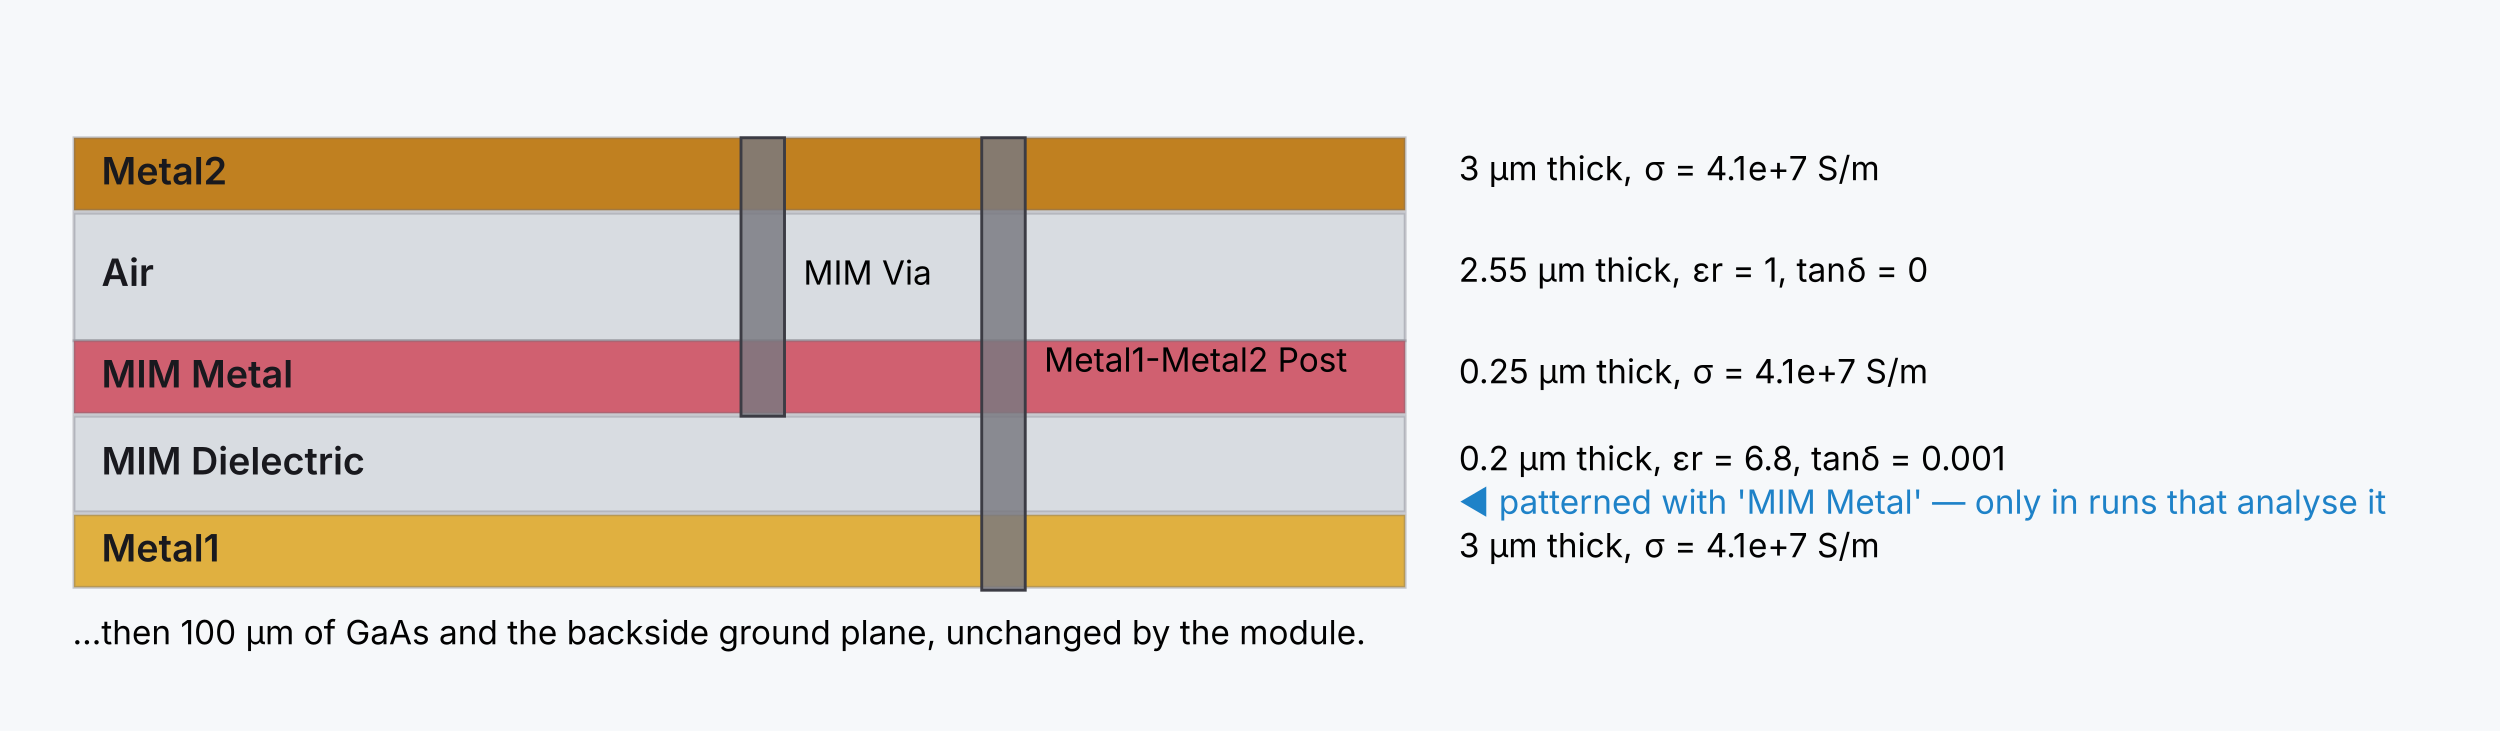
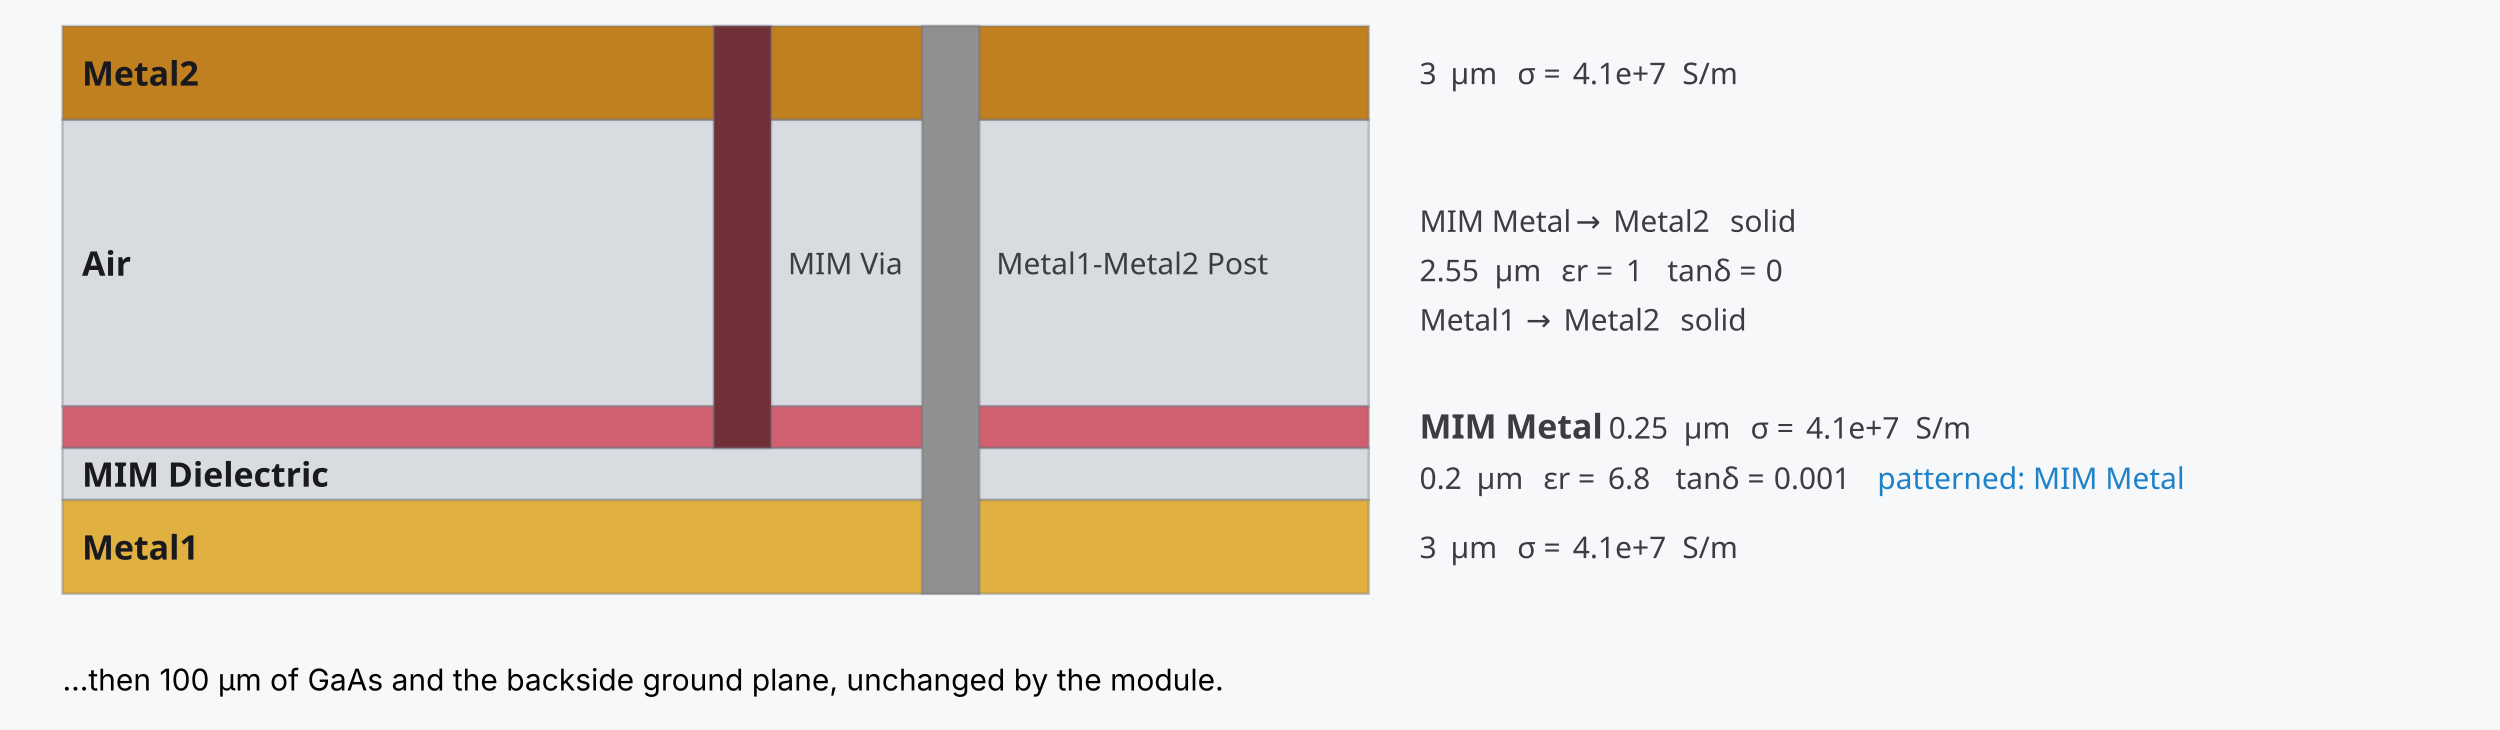
- <svg xmlns="http://www.w3.org/2000/svg" width="862" height="252" viewBox="0 0 862 252">
-   <rect fill="white" width="862" height="252" />
-   <rect fill="#F6F8FA" width="862" height="252" />
-   <rect fill="#C08020" transform="translate(25 47)" x="0.5" y="0.5" width="459" height="25" />
-   <rect fill="none" stroke="#6E6E78" stroke-width="1" stroke-miterlimit="10" stroke-opacity="0.353" transform="translate(25 47)" x="0.5" y="0.5" width="459" height="25" />
+ <svg xmlns="http://www.w3.org/2000/svg" width="960" height="280" viewBox="0 0 960 280">
+   <rect fill="white" width="960" height="280" />
+   <rect fill="#F6F8FA" width="960" height="280" />
+   <rect fill="#C08020" x="24" y="10" width="501.6" height="36" />
+   <rect fill="none" stroke="#6E6E78" stroke-width="1" stroke-miterlimit="4" stroke-opacity="0.353" x="24" y="10" width="501.6" height="36" />
+   <rect fill="#788291" fill-opacity="0.235" x="24" y="46" width="501.6" height="110" />
+   <rect fill="none" stroke="#6E6E78" stroke-width="1" stroke-miterlimit="4" stroke-opacity="0.353" x="24" y="46" width="501.6" height="110" />
+   <rect fill="#D06070" x="24" y="156" width="501.6" height="16" />
+   <rect fill="none" stroke="#6E6E78" stroke-width="1" stroke-miterlimit="4" stroke-opacity="0.353" x="24" y="156" width="501.6" height="16" />
+   <rect fill="#788291" fill-opacity="0.235" x="24" y="172" width="501.6" height="20" />
+   <rect fill="none" stroke="#6E6E78" stroke-width="1" stroke-miterlimit="4" stroke-opacity="0.353" x="24" y="172" width="501.6" height="20" />
+   <rect fill="#E0B040" x="24" y="192" width="501.6" height="36" />
+   <rect fill="none" stroke="#6E6E78" stroke-width="1" stroke-miterlimit="4" stroke-opacity="0.353" x="24" y="192" width="501.6" height="36" />
+   <rect fill="#909090" x="354.09" y="10" width="22" height="218" />
+   <rect fill="none" stroke="#6E6E78" stroke-width="1" stroke-miterlimit="4" stroke-opacity="0.353" x="354.09" y="10" width="22" height="218" />
+   <rect fill="#703038" x="274.08" y="10" width="22" height="162" />
+   <rect fill="none" stroke="#6E6E78" stroke-width="1" stroke-miterlimit="4" stroke-opacity="0.353" x="274.08" y="10" width="22" height="162" />
+   <text fill="#19191E" font-size="13" font-weight="600" font-family="IBM Plex Sans" x="31.5, 42.12, 49.38, 54.24, 61.5, 65.33" y="32.88">
+ 					Metal2
+ 			</text>
+   <text fill="#19191E" font-size="13" font-weight="600" font-family="IBM Plex Sans" x="31.5, 40.24, 43.81" y="105.88">
+ 					Air
+ 			</text>
+   <text fill="#19191E" font-size="13" font-weight="600" font-family="IBM Plex Sans" x="31.5, 42.12, 47.62, 58.24, 61.31, 70.27, 73.84, 81.1, 84.92, 92.17, 98.84, 103.7, 108.81, 112.39" y="186.88">
+ 					MIM Dielectric
+ 			</text>
+   <text fill="#19191E" font-size="13" font-weight="600" font-family="IBM Plex Sans" x="31.5, 42.12, 49.38, 54.24, 61.5, 65.33" y="214.88">
+ 					Metal1
+ 			</text>
+   <text fill="#3C3C42" font-size="11.5" font-family="IBM Plex Sans" x="545.1" y="32.31">
+ 					3
+ 			</text>
+   <text fill="#3C3C42" font-size="11.5" font-family="IBM Plex Sans" x="557, 563.59" y="32.31">
+ 					µm
+ 			</text>
+   <text fill="#3C3C42" font-size="11.5" font-family="IBM Plex Sans" x="582.63, 589.33, 592.05" y="32.31">
+ 					σ =
+ 			</text>
+   <text fill="#3C3C42" font-size="11.5" font-family="IBM Plex Sans" x="603.95, 610.85, 613.98, 620.88, 627.19, 634.09" y="32.31">
+ 					4.1e+7
+ 			</text>
+   <text fill="#3C3C42" font-size="11.5" font-family="IBM Plex Sans" x="645.99, 652.67, 657.08" y="32.31">
+ 					S/m
+ 			</text>
+   <text fill="#3C3C42" font-size="11.5" font-family="IBM Plex Sans" x="545.1, 552, 555.13, 562.03" y="107.98">
+ 					2.55
+ 			</text>
+   <text fill="#3C3C42" font-size="11.5" font-family="IBM Plex Sans" x="573.93, 580.52" y="107.98">
+ 					µm
+ 			</text>
+   <text fill="#3C3C42" font-size="11.5" font-family="IBM Plex Sans" x="599.56, 605.51, 609.73, 612.45" y="107.98">
+ 					εr =
+ 			</text>
+   <text fill="#3C3C42" font-size="11.5" font-family="IBM Plex Sans" x="624.35" y="107.98">
+ 					1
+ 			</text>
+   <text fill="#3C3C42" font-size="11.5" font-family="IBM Plex Sans" x="640.25, 644.29, 650.43, 656.96, 663.4, 666.11" y="107.98">
+ 					tanδ =
+ 			</text>
+   <text fill="#3C3C42" font-size="11.5" font-family="IBM Plex Sans" x="678.01" y="107.98">
+ 					0
+ 			</text>
+   <text fill="#3C3C42" font-size="13" font-weight="600" font-family="IBM Plex Sans" x="545.1, 555.72, 561.22, 571.84, 574.91, 585.53, 592.78, 597.65, 604.91" y="168.4">
+ 					MIM Metal
+ 			</text>
+   <text fill="#3C3C42" font-size="11.5" font-family="IBM Plex Sans" x="617.73, 624.64, 627.76, 634.66" y="168.4">
+ 					0.25
+ 			</text>
+   <text fill="#3C3C42" font-size="11.5" font-family="IBM Plex Sans" x="646.56, 653.15" y="168.4">
+ 					µm
+ 			</text>
+   <text fill="#3C3C42" font-size="11.5" font-family="IBM Plex Sans" x="672.19, 678.9, 681.61" y="168.4">
+ 					σ =
+ 			</text>
+   <text fill="#3C3C42" font-size="11.5" font-family="IBM Plex Sans" x="693.51, 700.41, 703.54, 710.44, 716.75, 723.65" y="168.4">
+ 					4.1e+7
+ 			</text>
+   <text fill="#3C3C42" font-size="11.5" font-family="IBM Plex Sans" x="735.55, 742.23, 746.64" y="168.4">
+ 					S/m
+ 			</text>
+   <text fill="#3C3C42" font-size="11.5" font-family="IBM Plex Sans" x="545.1, 552, 555.13" y="187.76">
+ 					0.2
+ 			</text>
+   <text fill="#3C3C42" font-size="11.5" font-family="IBM Plex Sans" x="567.03, 573.62" y="187.76">
+ 					µm
+ 			</text>
+   <text fill="#3C3C42" font-size="11.5" font-family="IBM Plex Sans" x="592.66, 598.61, 602.83, 605.55" y="187.76">
+ 					εr =
+ 			</text>
+   <text fill="#3C3C42" font-size="11.5" font-family="IBM Plex Sans" x="617.45, 624.35, 627.48" y="187.76">
+ 					6.8
+ 			</text>
+   <text fill="#3C3C42" font-size="11.5" font-family="IBM Plex Sans" x="643.38, 647.41, 653.55, 660.09, 666.53, 669.24" y="187.76">
+ 					tanδ =
+ 			</text>
+   <text fill="#3C3C42" font-size="11.5" font-family="IBM Plex Sans" x="681.14, 688.04, 691.17, 698.07, 704.97" y="187.76">
+ 					0.001
+ 			</text>
+   <text fill="#1E82C8" font-size="11.5" font-family="IBM Plex Sans" x="720.87, 727.54, 733.68, 737.72, 741.75, 748.07, 752.29, 758.82, 765.13, 771.8, 775.16, 777.87, 787.21, 791.81, 801.15, 803.86, 813.2, 819.51, 823.55, 829.69" y="187.76">
+ 					patterned: MIM Metal
+ 			</text>
+   <text fill="#3C3C42" font-size="11.5" font-family="IBM Plex Sans" x="545.1" y="214.31">
+ 					3
+ 			</text>
+   <text fill="#3C3C42" font-size="11.5" font-family="IBM Plex Sans" x="557, 563.59" y="214.31">
+ 					µm
+ 			</text>
+   <text fill="#3C3C42" font-size="11.5" font-family="IBM Plex Sans" x="582.63, 589.33, 592.05" y="214.31">
+ 					σ =
+ 			</text>
+   <text fill="#3C3C42" font-size="11.5" font-family="IBM Plex Sans" x="603.95, 610.85, 613.98, 620.88, 627.19, 634.09" y="214.31">
+ 					4.1e+7
+ 			</text>
+   <text fill="#3C3C42" font-size="11.5" font-family="IBM Plex Sans" x="645.99, 652.67, 657.08" y="214.31">
+ 					S/m
+ 			</text>
+   <text fill="#3C3C42" font-size="11.5" font-family="IBM Plex Sans" x="382.59, 391.93, 398.24, 402.28, 408.42, 411.55, 418.45, 423.03, 432.37, 438.69, 442.72, 448.86, 451.99, 458.89, 461.6, 468.57, 475.01, 480.61" y="105.31">
+ 					Metal1-Metal2 Post
+ 			</text>
+   <text fill="#3C3C42" font-size="11.5" font-family="IBM Plex Sans" x="545.1, 554.44, 560.75, 564.79, 570.93, 574.06" y="126.93">
+ 					Metal1
+ 			</text>
+   <text fill="#3C3C42" font-size="11.5" font-family="IBM Plex Sans" x="585.96" y="126.93">
+ 					→
+ 			</text>
+   <text fill="#3C3C42" font-size="11.5" font-family="IBM Plex Sans" x="600.39, 609.72, 616.04, 620.07, 626.22, 629.34" y="126.93">
+ 					Metal2
+ 			</text>
+   <text fill="#3C3C42" font-size="11.5" font-family="IBM Plex Sans" x="645.24, 650.84, 657.28, 660.41, 663.29" y="126.93">
+ 					solid
+ 			</text>
+   <text fill="#3C3C42" font-size="11.5" font-family="IBM Plex Sans" x="302.58, 311.92, 316.52, 325.85, 328.57, 335.57, 338.45" y="105.31">
+ 					MIM Via
+ 			</text>
+   <text fill="#3C3C42" font-size="11.5" font-family="IBM Plex Sans" x="545.1, 554.44, 559.04, 568.38, 571.09, 580.43, 586.74, 590.78, 596.92" y="89.03">
+ 					MIM Metal
+ 			</text>
+   <text fill="#3C3C42" font-size="11.5" font-family="IBM Plex Sans" x="605.05" y="89.03">
+ 					→
+ 			</text>
+   <text fill="#3C3C42" font-size="11.5" font-family="IBM Plex Sans" x="619.48, 628.82, 635.13, 639.16, 645.31, 648.43" y="89.03">
+ 					Metal2
+ 			</text>
+   <text fill="#3C3C42" font-size="11.5" font-family="IBM Plex Sans" x="664.33, 669.93, 676.37, 679.5, 682.38" y="89.03">
+ 					solid
+ 			</text>
  <clipPath id="stackup-mim_cl_0">
-     <rect x="35" y="51" width="44" height="16" />
+     <rect x="24" y="254" width="447" height="14" />
  </clipPath>
  <g clip-path="url(#stackup-mim_cl_0)">
-     <text fill="#19191E" transform="translate(35 51)" font-size="13" font-weight="600" font-family="Inter" x="0, 11.78, 19.49, 24.43, 31.9, 35.28" y="12.59">
- 						Metal2
- 				</text>
-   </g>
-   <clipPath id="stackup-mim_cl_1">
-     <rect x="503" y="51" width="145" height="14" />
-   </clipPath>
-   <g clip-path="url(#stackup-mim_cl_1)">
-     <text fill="#010101" transform="translate(503 51)" font-size="11.5" font-family="Inter" x="0, 7.32, 10.55, 17.71, 27.7, 30.94, 35.25, 42.05, 44.77, 51.19, 57.45, 60.67" y="11.14">
- 						3 µm thick, 
- 				</text>
-     <text fill="#010101" transform="translate(566.9 51)" font-size="11.5" font-family="Inter" x="0, 7.25, 10.49, 18.07, 21.3, 28.29, 30.47" y="11.14">
- 						σ = 4.1
- 				</text>
-     <text fill="#010101" transform="translate(602.71 51)" font-size="11.5" font-family="Inter" x="0, 6.7, 14.02, 20.58, 23.82, 31.15, 35.25" y="11.14">
- 						e+7 S/m
- 				</text>
-   </g>
-   <rect fill="#788291" fill-opacity="0.235" transform="translate(25 73)" x="0.5" y="0.5" width="459" height="44" />
-   <rect fill="none" stroke="#6E6E78" stroke-width="1" stroke-miterlimit="10" stroke-opacity="0.353" transform="translate(25 73)" x="0.5" y="0.5" width="459" height="44" />
-   <clipPath id="stackup-mim_cl_2">
-     <rect x="35" y="86" width="18" height="16" />
-   </clipPath>
-   <g clip-path="url(#stackup-mim_cl_2)">
-     <text fill="#19191E" transform="translate(35 86)" font-size="13" font-weight="600" font-family="Inter" x="0, 9.45, 12.84" y="12.59">
- 						Air
- 				</text>
-   </g>
-   <clipPath id="stackup-mim_cl_3">
-     <rect x="503" y="86" width="162" height="14" />
-   </clipPath>
-   <g clip-path="url(#stackup-mim_cl_3)">
-     <text fill="#010101" transform="translate(503 86)" font-size="11.5" font-family="Inter" x="0, 6.96, 9.96, 16.96, 23.95, 27.18, 34.34, 44.33, 47.57, 51.88, 58.68, 61.4, 67.82, 74.08, 77.3" y="11.14">
- 						2.55 µm thick, 
- 				</text>
-     <text fill="#010101" transform="translate(583.53 86)" font-size="11.5" font-family="Inter" x="0" y="11.14">
- 						ε
- 				</text>
-     <text fill="#010101" transform="translate(589.79 86)" font-size="11.5" font-family="Inter" x="0, 4.28, 7.51, 15.09, 18.33, 23.18, 26.4, 29.63, 33.81, 40.3" y="11.14">
- 						r = 1, tan
- 				</text>
-     <text fill="#010101" transform="translate(636.82 86)" font-size="11.5" font-family="Inter" x="0, 6.21, 9.44, 17.02, 20.26" y="11.14">
- 						δ = 0
- 				</text>
-   </g>
-   <rect fill="#D06070" transform="translate(25 117)" x="0.5" y="0.5" width="459" height="25" />
-   <rect fill="none" stroke="#6E6E78" stroke-width="1" stroke-miterlimit="10" stroke-opacity="0.353" transform="translate(25 117)" x="0.5" y="0.5" width="459" height="25" />
-   <clipPath id="stackup-mim_cl_4">
-     <rect x="35" y="121" width="66" height="16" />
-   </clipPath>
-   <g clip-path="url(#stackup-mim_cl_4)">
-     <text fill="#19191E" transform="translate(35 121)" font-size="13" font-weight="600" font-family="Inter" x="0, 11.78, 15.35, 27.14, 30.36, 42.14, 49.85, 54.79, 62.26" y="12.59">
- 						MIM Metal
- 				</text>
-   </g>
-   <clipPath id="stackup-mim_cl_5">
-     <rect x="503" y="121" width="162" height="14" />
-   </clipPath>
-   <g clip-path="url(#stackup-mim_cl_5)">
-     <text fill="#010101" transform="translate(503 121)" font-size="11.5" font-family="Inter" x="0, 6.89, 10.06, 17.02, 24.01, 27.25, 34.4, 44.4, 47.63, 51.95, 58.74, 61.47, 67.89, 74.15, 77.36" y="11.14">
- 						0.25 µm thick, 
- 				</text>
-     <text fill="#010101" transform="translate(583.6 121)" font-size="11.5" font-family="Inter" x="0, 7.25, 10.49, 18.07, 21.3, 28.29, 30.47" y="11.14">
- 						σ = 4.1
- 				</text>
-     <text fill="#010101" transform="translate(619.41 121)" font-size="11.5" font-family="Inter" x="0, 6.7, 14.02, 20.58, 23.82, 31.15, 35.25" y="11.14">
- 						e+7 S/m
- 				</text>
-   </g>
-   <rect fill="#788291" fill-opacity="0.235" transform="translate(25 143)" x="0.5" y="0.5" width="459" height="33" />
-   <rect fill="none" stroke="#6E6E78" stroke-width="1" stroke-miterlimit="10" stroke-opacity="0.353" transform="translate(25 143)" x="0.5" y="0.5" width="459" height="33" />
-   <clipPath id="stackup-mim_cl_6">
-     <rect x="35" y="151" width="91" height="16" />
-   </clipPath>
-   <g clip-path="url(#stackup-mim_cl_6)">
-     <text fill="#19191E" transform="translate(35 151)" font-size="13" font-weight="600" font-family="Inter" x="0, 11.78, 15.35, 27.14, 30.36, 39.78, 43.17, 50.87, 54.26, 61.97, 69.47, 74.41, 79.57, 82.96" y="12.59">
- 						MIM Dielectric
- 				</text>
-   </g>
-   <clipPath id="stackup-mim_cl_7">
-     <rect x="503" y="151" width="189" height="14" />
-   </clipPath>
-   <g clip-path="url(#stackup-mim_cl_7)">
-     <text fill="#010101" transform="translate(503 151)" font-size="11.5" font-family="Inter" x="0, 6.89, 10.06, 17.02, 20.26, 27.41, 37.41, 40.64, 44.95, 51.75, 54.48, 60.9, 67.15, 70.37" y="11.14">
- 						0.2 µm thick, 
- 				</text>
-     <text fill="#010101" transform="translate(576.61 151)" font-size="11.5" font-family="Inter" x="0" y="11.14">
- 						ε
- 				</text>
-     <text fill="#010101" transform="translate(582.86 151)" font-size="11.5" font-family="Inter" x="0, 4.28, 7.51, 15.09, 18.33, 25.11, 28.01, 34.84, 38.06, 41.3, 45.48, 51.96" y="11.14">
- 						r = 6.8, tan
- 				</text>
-     <text fill="#010101" transform="translate(641.55 151)" font-size="11.5" font-family="Inter" x="0, 6.21, 9.44, 17.02, 20.26, 27.15, 30.02, 37.21, 44.4" y="11.14">
- 						δ = 0.001
- 				</text>
-   </g>
-   <clipPath id="stackup-mim_cl_8">
-     <rect x="503" y="166" width="320" height="14" />
-   </clipPath>
-   <g clip-path="url(#stackup-mim_cl_8)">
-     <text fill="#1E82C8" transform="translate(503 166)" font-size="11.5" font-family="Inter" x="0, 10.52, 13.75, 20.76, 27.25, 31.43, 35.55, 42.24, 46.52, 53.25, 59.95, 67.09, 70.32, 79.67, 82.39, 86.71, 93.5, 96.74, 99.29, 109.51, 112.55, 122.78, 126.01, 136.24, 142.93, 147.12, 153.6, 156.33, 158.88, 162.11, 173.61, 176.85, 183.71, 190.44, 193.16, 199.57, 202.8, 205.53, 212.26, 215.49, 219.77, 226.46, 233.19, 239.2, 242.43, 246.74, 253.54, 260.02, 264.21, 267.44, 273.93, 280.66, 287.14, 289.87, 296.27, 302.28, 308.98, 312.22, 314.94" y="11.14">
- 						◀ patterned with 'MIM Metal' — only in runs that analyse it
- 				</text>
-   </g>
-   <rect fill="#E0B040" transform="translate(25 177)" x="0.5" y="0.5" width="459" height="25" />
-   <rect fill="none" stroke="#6E6E78" stroke-width="1" stroke-miterlimit="10" stroke-opacity="0.353" transform="translate(25 177)" x="0.5" y="0.5" width="459" height="25" />
-   <clipPath id="stackup-mim_cl_9">
-     <rect x="35" y="181" width="42" height="16" />
-   </clipPath>
-   <g clip-path="url(#stackup-mim_cl_9)">
-     <text fill="#19191E" transform="translate(35 181)" font-size="13" font-weight="600" font-family="Inter" x="0, 11.78, 19.49, 24.43, 31.9, 35.28" y="12.59">
- 						Metal1
- 				</text>
-   </g>
-   <clipPath id="stackup-mim_cl_10">
-     <rect x="503" y="181" width="145" height="14" />
-   </clipPath>
-   <g clip-path="url(#stackup-mim_cl_10)">
-     <text fill="#010101" transform="translate(503 181)" font-size="11.5" font-family="Inter" x="0, 7.32, 10.55, 17.71, 27.7, 30.94, 35.25, 42.05, 44.77, 51.19, 57.45, 60.67" y="11.14">
- 						3 µm thick, 
- 				</text>
-     <text fill="#010101" transform="translate(566.9 181)" font-size="11.5" font-family="Inter" x="0, 7.25, 10.49, 18.07, 21.3, 28.29, 30.47" y="11.14">
- 						σ = 4.1
- 				</text>
-     <text fill="#010101" transform="translate(602.71 181)" font-size="11.5" font-family="Inter" x="0, 6.7, 14.02, 20.58, 23.82, 31.15, 35.25" y="11.14">
- 						e+7 S/m
- 				</text>
-   </g>
-   <clipPath id="stackup-mim_cl_11">
-     <rect x="25" y="211" width="447" height="14" />
-   </clipPath>
-   <g clip-path="url(#stackup-mim_cl_11)">
-     <text fill="#010101" transform="translate(25 211)" font-size="11.5" font-family="Inter" x="0, 9.44, 13.75, 20.55, 27.25, 33.98, 37.21, 42.55, 49.74, 56.93, 60.16, 67.32, 77.31, 80.55, 87.41, 91.56, 94.79, 103.34, 109.82, 117.6, 123.61, 126.84, 133.33, 140.06, 147.2, 150.43, 154.74, 161.54, 168.24, 171.47, 178.61, 185.09, 191.51, 197.77, 203.78, 206.51, 213.65, 220.35, 223.58, 230.59, 234.67, 241.53, 248.21, 254.94, 262.08, 265.32, 272.32, 275.05, 281.54, 288.27, 294.97, 298.18, 301.42, 308.1, 314.83, 321.25, 328.04, 334.53, 341.26, 348.27, 354.96, 362.1, 365.34, 372.25, 378.65, 381.88, 386.2, 392.99, 399.69, 402.92, 412.92, 419.78, 426.92, 433.6, 436.33, 443.03" y="11.14">
+     <text fill="#010101" transform="translate(24 254)" font-size="11.5" font-family="Inter" x="0, 9.44, 13.75, 20.55, 27.25, 33.98, 37.21, 42.55, 49.74, 56.93, 60.16, 67.32, 77.31, 80.55, 87.41, 91.56, 94.79, 103.34, 109.82, 117.6, 123.61, 126.84, 133.33, 140.06, 147.2, 150.43, 154.74, 161.54, 168.24, 171.47, 178.61, 185.09, 191.51, 197.77, 203.78, 206.51, 213.65, 220.35, 223.58, 230.59, 234.67, 241.53, 248.21, 254.94, 262.08, 265.32, 272.32, 275.05, 281.54, 288.27, 294.97, 298.18, 301.42, 308.1, 314.83, 321.25, 328.04, 334.53, 341.26, 348.27, 354.96, 362.1, 365.34, 372.25, 378.65, 381.88, 386.2, 392.99, 399.69, 402.92, 412.92, 419.78, 426.92, 433.6, 436.33, 443.03" y="11.14">
						…then 100 µm of GaAs and the backside ground plane, unchanged by the module.
				</text>
  </g>
-   <rect fill="#787880" fill-opacity="0.824" transform="translate(338 47)" x="0.5" y="0.5" width="15" height="156" />
-   <rect fill="none" stroke="#3C3C44" stroke-width="1" stroke-miterlimit="10" transform="translate(338 47)" x="0.5" y="0.5" width="15" height="156" />
-   <clipPath id="stackup-mim_cl_12">
-     <rect x="360" y="117" width="106" height="14" />
-   </clipPath>
-   <g clip-path="url(#stackup-mim_cl_12)">
-     <text fill="#010101" transform="translate(360 117)" font-size="11.5" font-family="Inter" x="0, 10.23, 16.92, 21.11, 27.59, 30.32, 35.66, 40.95, 51.18, 57.88, 62.06, 68.54, 71.27, 78.23, 81.46, 88.7, 95.56, 101.57" y="11.14">
- 						Metal1-Metal2 Post
- 				</text>
-   </g>
-   <rect fill="#787880" fill-opacity="0.824" transform="translate(255 47)" x="0.5" y="0.5" width="15" height="96" />
-   <rect fill="none" stroke="#3C3C44" stroke-width="1" stroke-miterlimit="10" transform="translate(255 47)" x="0.5" y="0.5" width="15" height="96" />
-   <clipPath id="stackup-mim_cl_13">
-     <rect x="277" y="87" width="44" height="14" />
-   </clipPath>
-   <g clip-path="url(#stackup-mim_cl_13)">
-     <text fill="#010101" transform="translate(277 87)" font-size="11.5" font-family="Inter" x="0, 10.23, 13.26, 23.49, 26.72, 34.5, 37.23" y="11.14">
- 						MIM Via
- 				</text>
-   </g>
</svg>
